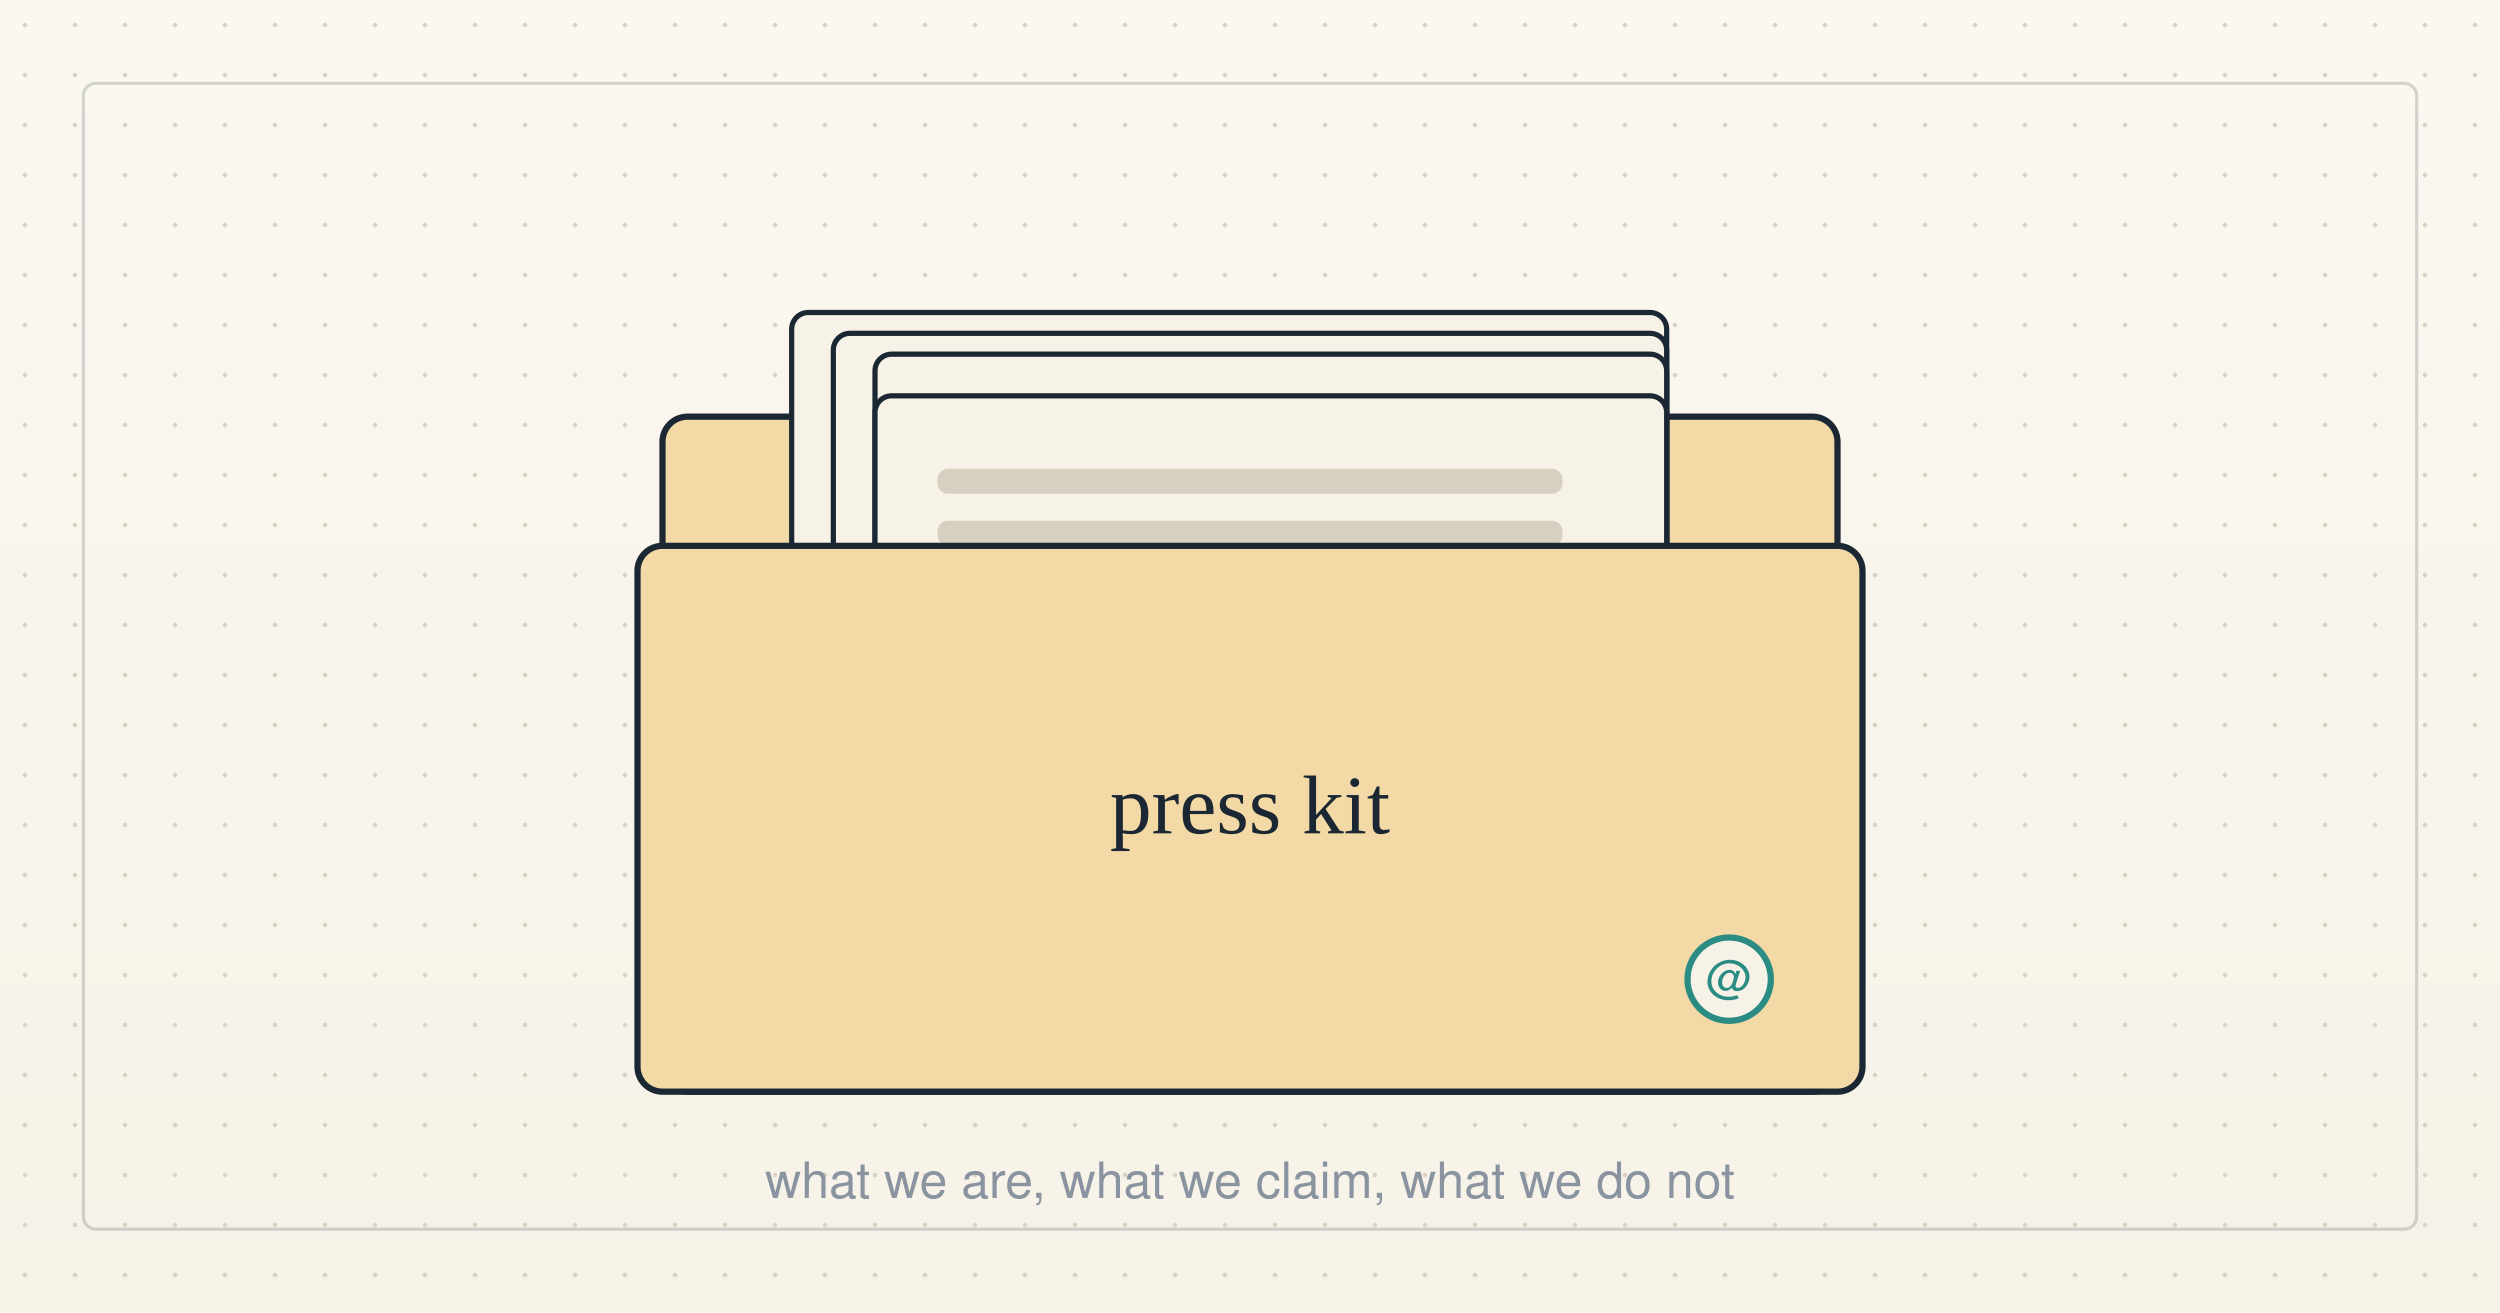
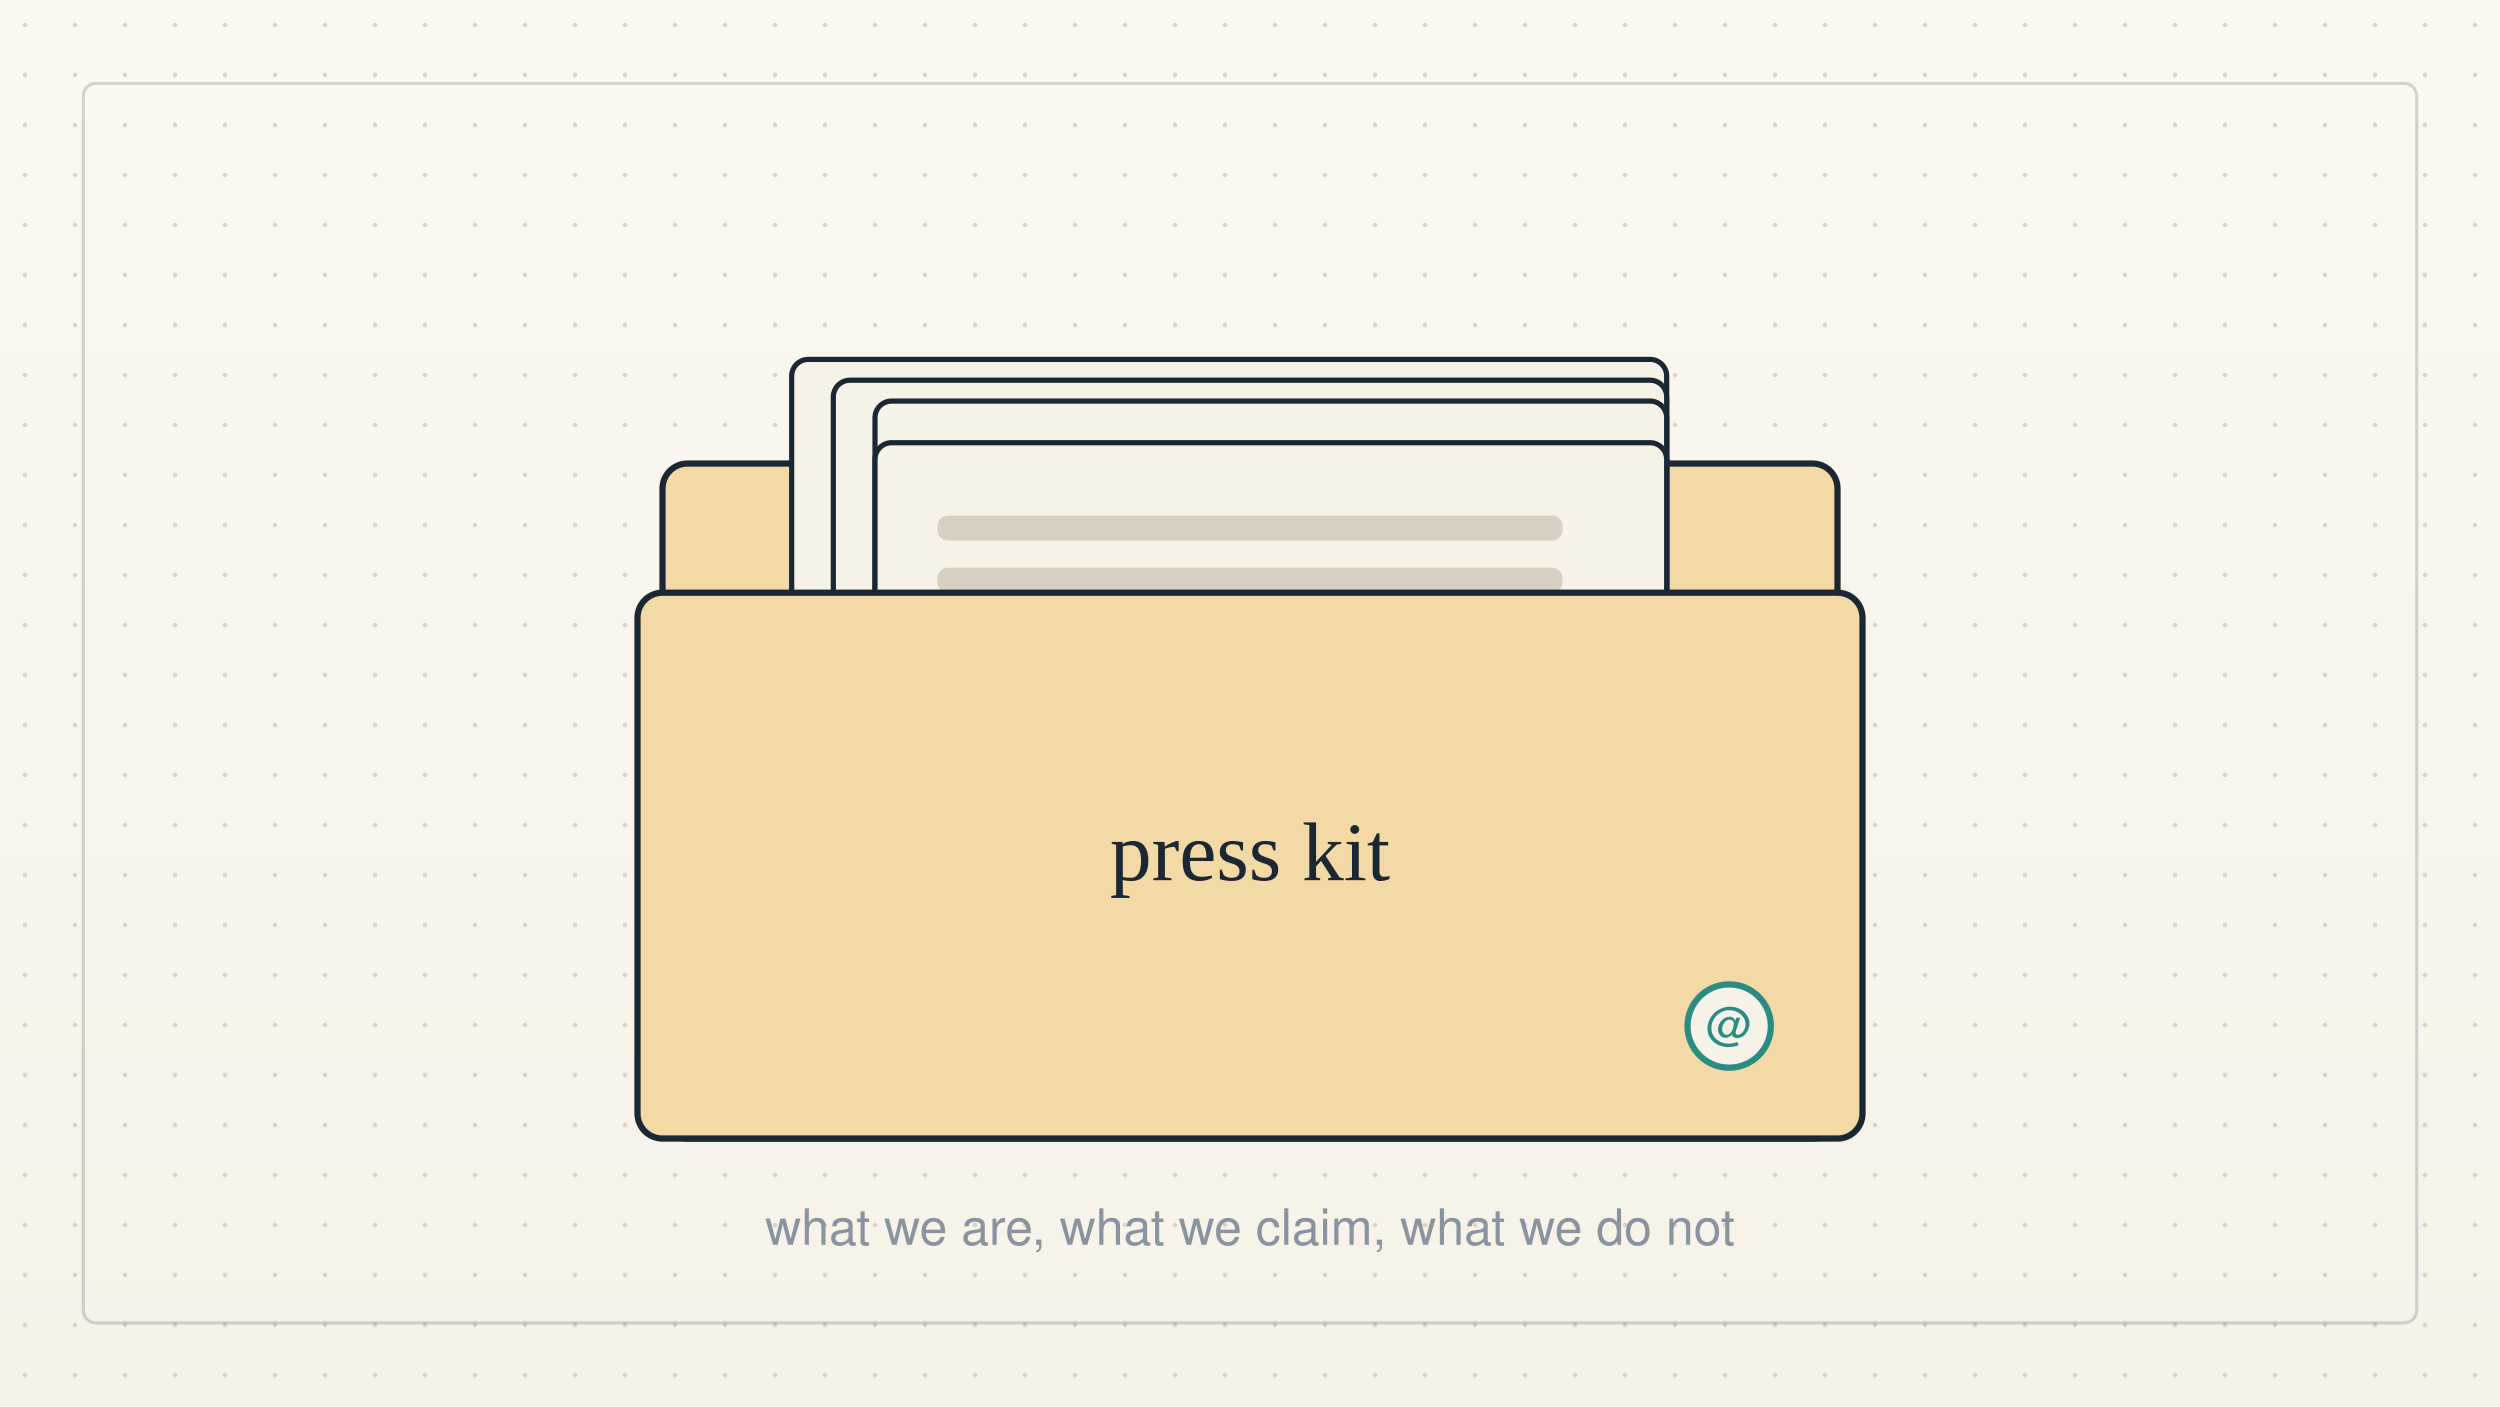
- <svg xmlns="http://www.w3.org/2000/svg" viewBox="0 0 1200 630" width="1200" height="630" role="img" aria-label="A folder with three sheets and a card with an at sign">
+ <svg xmlns="http://www.w3.org/2000/svg" viewBox="0 0 1200 675" width="1200" height="675" role="img" aria-label="A folder with three sheets and a card with an at sign">
  <defs>
    <pattern id="dots" width="24" height="24" patternUnits="userSpaceOnUse">
      <circle cx="12" cy="12" r="1.1" fill="#D7CFC0" />
    </pattern>
    <linearGradient id="sky" x1="0" y1="0" x2="0" y2="1">
      <stop offset="0" stop-color="#FBF8F1" />
      <stop offset="1" stop-color="#F7F2E8" />
    </linearGradient>
    <radialGradient id="glow" cx="0.5" cy="0.5" r="0.5">
      <stop offset="0" stop-color="#D9962B" stop-opacity="0.35" />
      <stop offset="1" stop-color="#D9962B" stop-opacity="0" />
    </radialGradient>
    <filter id="soft" x="-20%" y="-20%" width="140%" height="140%">
      <feGaussianBlur stdDeviation="6" />
    </filter>
  </defs>
-   <rect width="1200" height="630" fill="url(#sky)" />
-   <rect width="1200" height="630" fill="url(#dots)" opacity="0.9" />
-   <path d="M 330 200 h 150 l 30 -30 h 200 l 20 30 h 140 a 12 12 0 0 1 12 12 v 300 a 12 12 0 0 1 -12 12 h -540 a 12 12 0 0 1 -12 -12 v -300 a 12 12 0 0 1 12 -12 z" fill="#F2D9A6" stroke="#1B2733" stroke-width="3" stroke-linejoin="round" />
-   <rect x="380" y="150" width="420" height="150" rx="8" fill="#F7F2E8" stroke="#1B2733" stroke-width="2.5" />
-   <rect x="400" y="160" width="400" height="150" rx="8" fill="#F7F2E8" stroke="#1B2733" stroke-width="2.5" />
-   <rect x="420" y="170" width="380" height="150" rx="8" fill="#F7F2E8" stroke="#1B2733" stroke-width="2.5" />
-   <rect x="420" y="190" width="380" height="150" rx="8" fill="#F7F2E8" stroke="#1B2733" stroke-width="2.5" />
-   <rect x="450" y="225" width="300" height="12" rx="5" fill="#D7CFC0" />
-   <rect x="450" y="250" width="300" height="12" rx="5" fill="#D7CFC0" />
-   <rect x="450" y="275" width="200" height="12" rx="5" fill="#D7CFC0" />
-   <path d="M 318 262 h 564 a 12 12 0 0 1 12 12 v 238 a 12 12 0 0 1 -12 12 h -564 a 12 12 0 0 1 -12 -12 v -238 a 12 12 0 0 1 12 -12 z" fill="#F2D9A6" stroke="#1B2733" stroke-width="3" />
-   <text x="600" y="400" font-family="Georgia, 'Times New Roman', serif" font-size="40" fill="#1B2733" text-anchor="middle" font-weight="normal" opacity="1.0">press kit</text>
-   <circle cx="830" cy="470" r="20" fill="#F7F2E8" stroke="#2A8C82" stroke-width="3" />
-   <text x="830" y="477" font-family="'Helvetica Neue', Helvetica, Arial, sans-serif" font-size="22" fill="#2A8C82" text-anchor="middle" font-weight="normal" opacity="1.0">@</text>
-   <text x="600" y="575" font-family="'Helvetica Neue', Helvetica, Arial, sans-serif" font-size="24" fill="#8A94A0" text-anchor="middle" font-weight="normal" opacity="1.0">what we are, what we claim, what we do not</text>
-   <rect x="40" y="40" width="1120" height="550" fill="none" stroke="#1B2733" stroke-opacity="0.18" stroke-width="1.5" rx="6" />
+   <rect width="1200" height="675" fill="url(#sky)" />
+   <rect width="1200" height="675" fill="url(#dots)" opacity="0.9" />
+   <g transform="translate(0,22.5)">
+     <path d="M 330 200 h 150 l 30 -30 h 200 l 20 30 h 140 a 12 12 0 0 1 12 12 v 300 a 12 12 0 0 1 -12 12 h -540 a 12 12 0 0 1 -12 -12 v -300 a 12 12 0 0 1 12 -12 z" fill="#F2D9A6" stroke="#1B2733" stroke-width="3" stroke-linejoin="round" />
+     <rect x="380" y="150" width="420" height="150" rx="8" fill="#F7F2E8" stroke="#1B2733" stroke-width="2.5" />
+     <rect x="400" y="160" width="400" height="150" rx="8" fill="#F7F2E8" stroke="#1B2733" stroke-width="2.5" />
+     <rect x="420" y="170" width="380" height="150" rx="8" fill="#F7F2E8" stroke="#1B2733" stroke-width="2.5" />
+     <rect x="420" y="190" width="380" height="150" rx="8" fill="#F7F2E8" stroke="#1B2733" stroke-width="2.5" />
+     <rect x="450" y="225" width="300" height="12" rx="5" fill="#D7CFC0" />
+     <rect x="450" y="250" width="300" height="12" rx="5" fill="#D7CFC0" />
+     <rect x="450" y="275" width="200" height="12" rx="5" fill="#D7CFC0" />
+     <path d="M 318 262 h 564 a 12 12 0 0 1 12 12 v 238 a 12 12 0 0 1 -12 12 h -564 a 12 12 0 0 1 -12 -12 v -238 a 12 12 0 0 1 12 -12 z" fill="#F2D9A6" stroke="#1B2733" stroke-width="3" />
+     <text x="600" y="400" font-family="Georgia, 'Times New Roman', serif" font-size="40" fill="#1B2733" text-anchor="middle" font-weight="normal" opacity="1.0">press kit</text>
+     <circle cx="830" cy="470" r="20" fill="#F7F2E8" stroke="#2A8C82" stroke-width="3" />
+     <text x="830" y="477" font-family="'Helvetica Neue', Helvetica, Arial, sans-serif" font-size="22" fill="#2A8C82" text-anchor="middle" font-weight="normal" opacity="1.0">@</text>
+     <text x="600" y="575" font-family="'Helvetica Neue', Helvetica, Arial, sans-serif" font-size="24" fill="#8A94A0" text-anchor="middle" font-weight="normal" opacity="1.0">what we are, what we claim, what we do not</text>
+   </g>
+   <rect x="40" y="40" width="1120" height="595" fill="none" stroke="#1B2733" stroke-opacity="0.18" stroke-width="1.5" rx="6" />
</svg>
